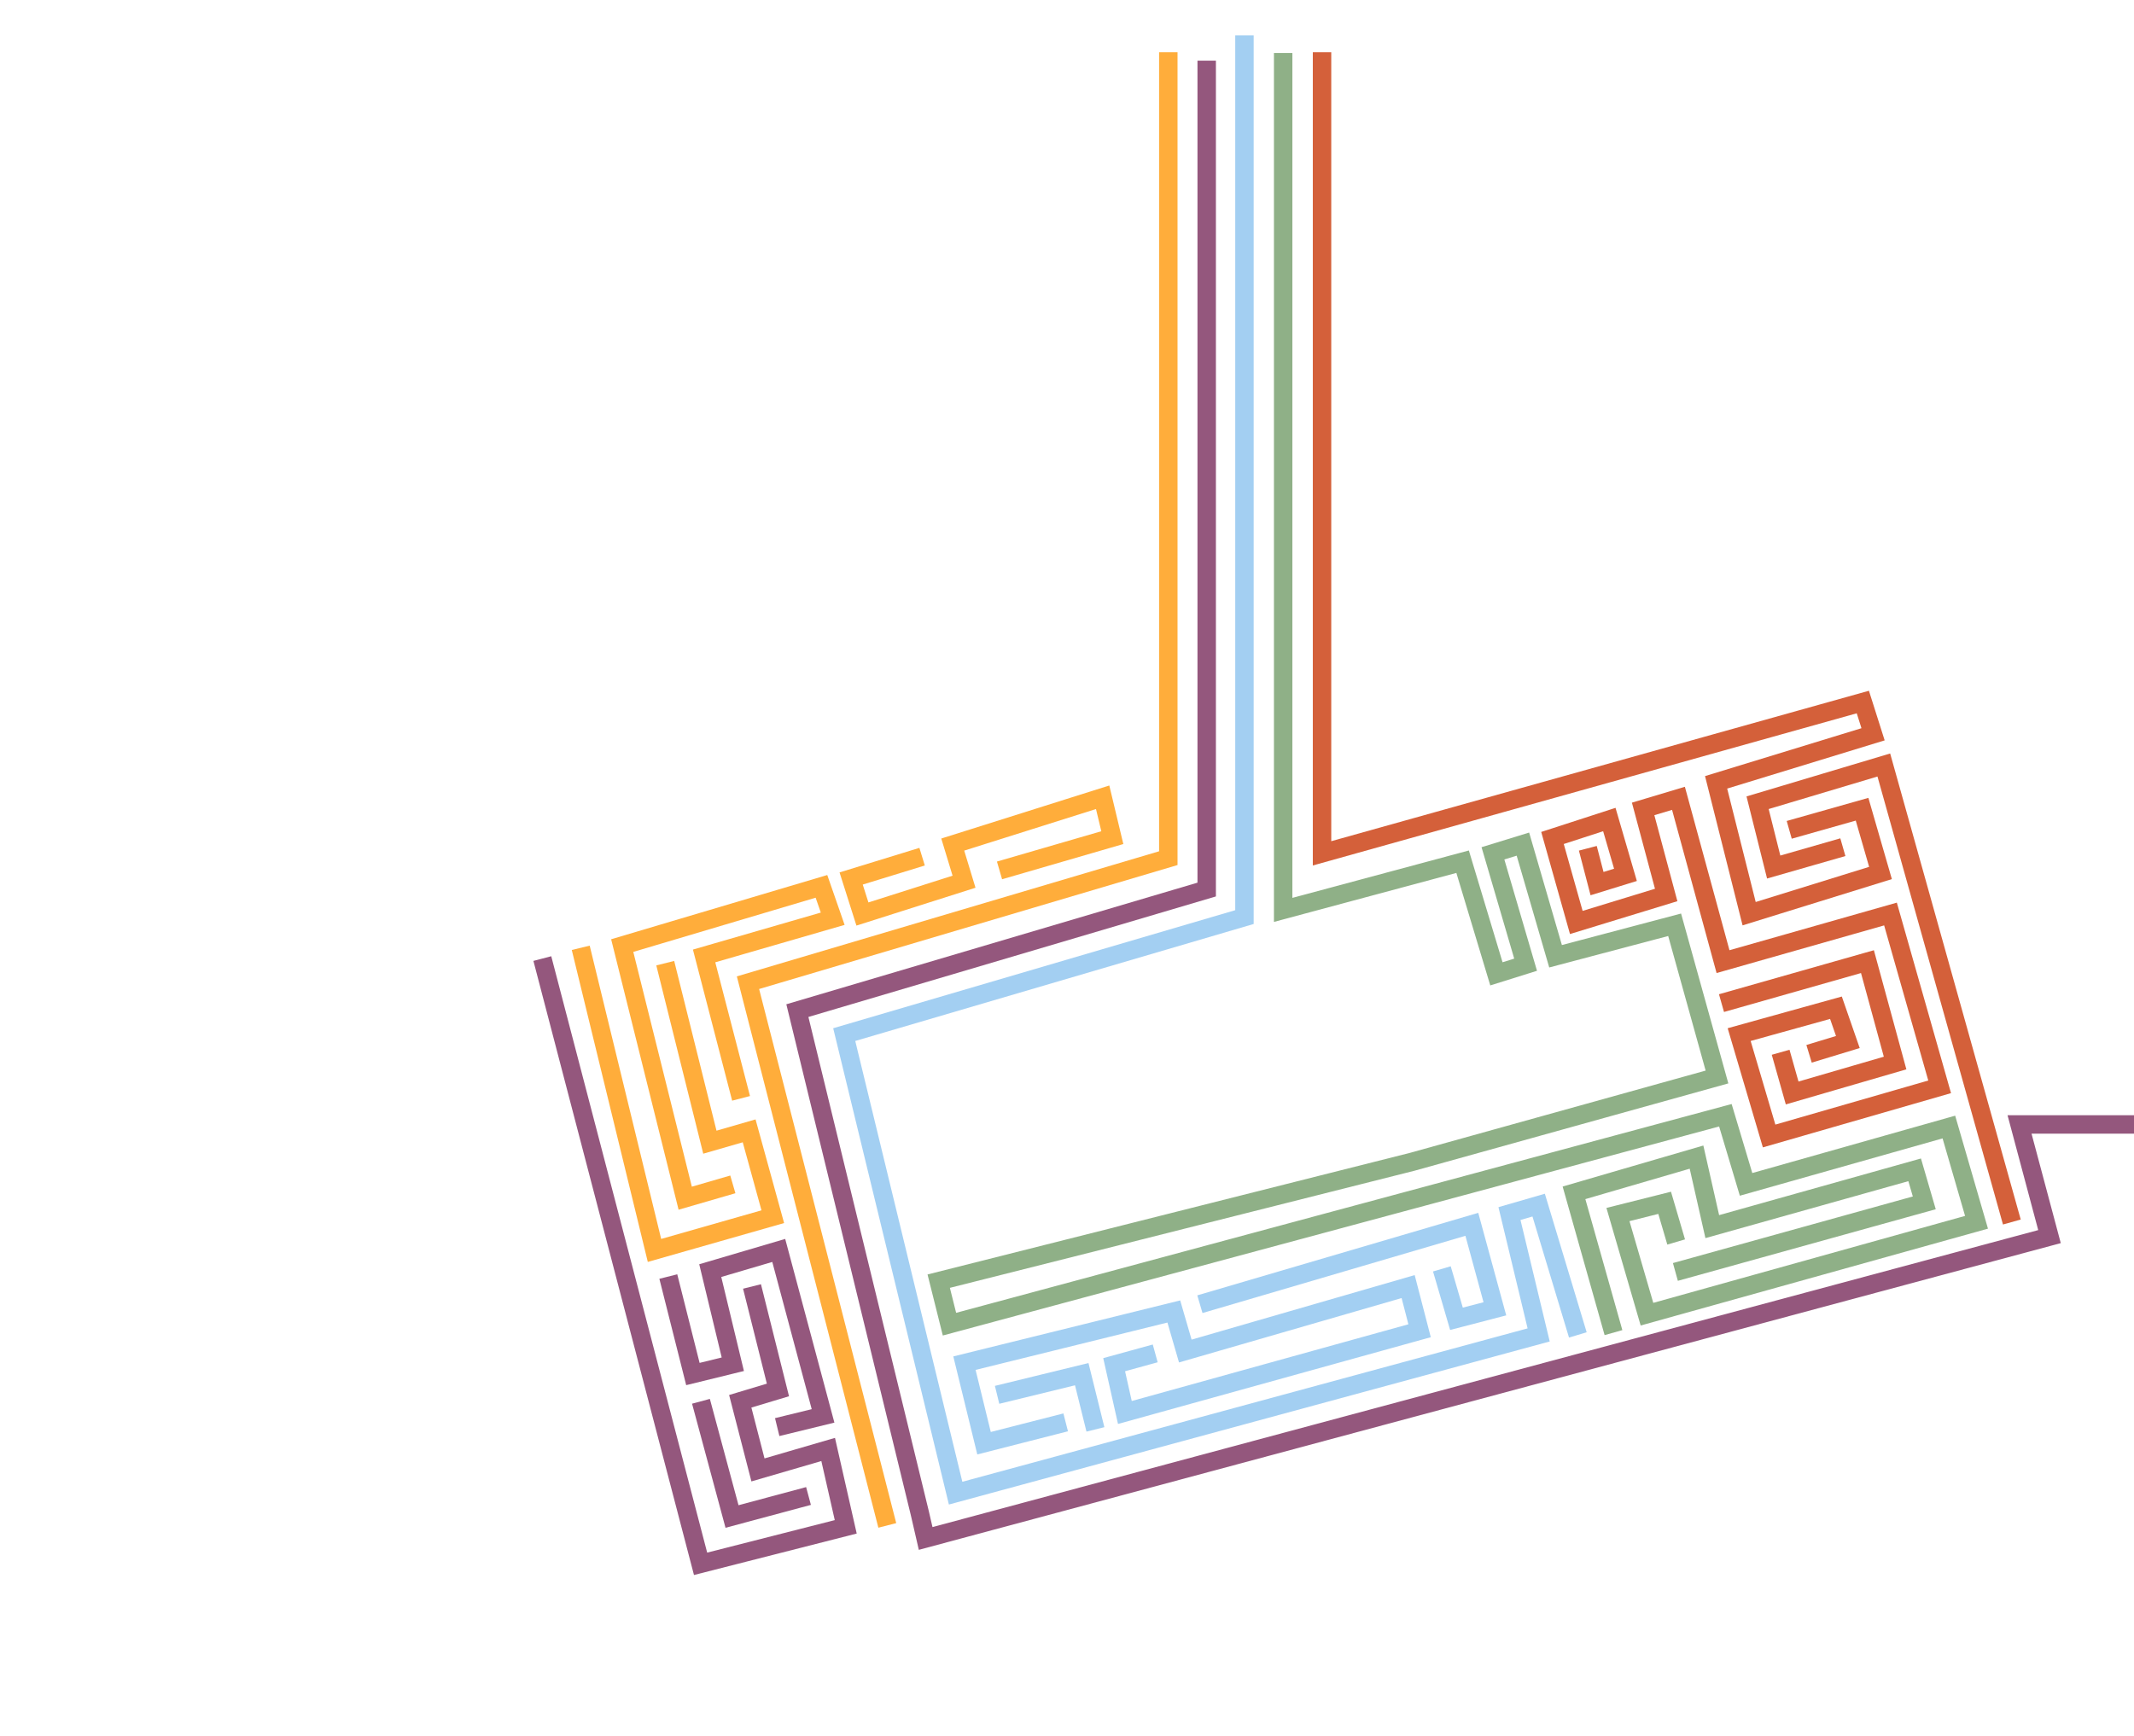
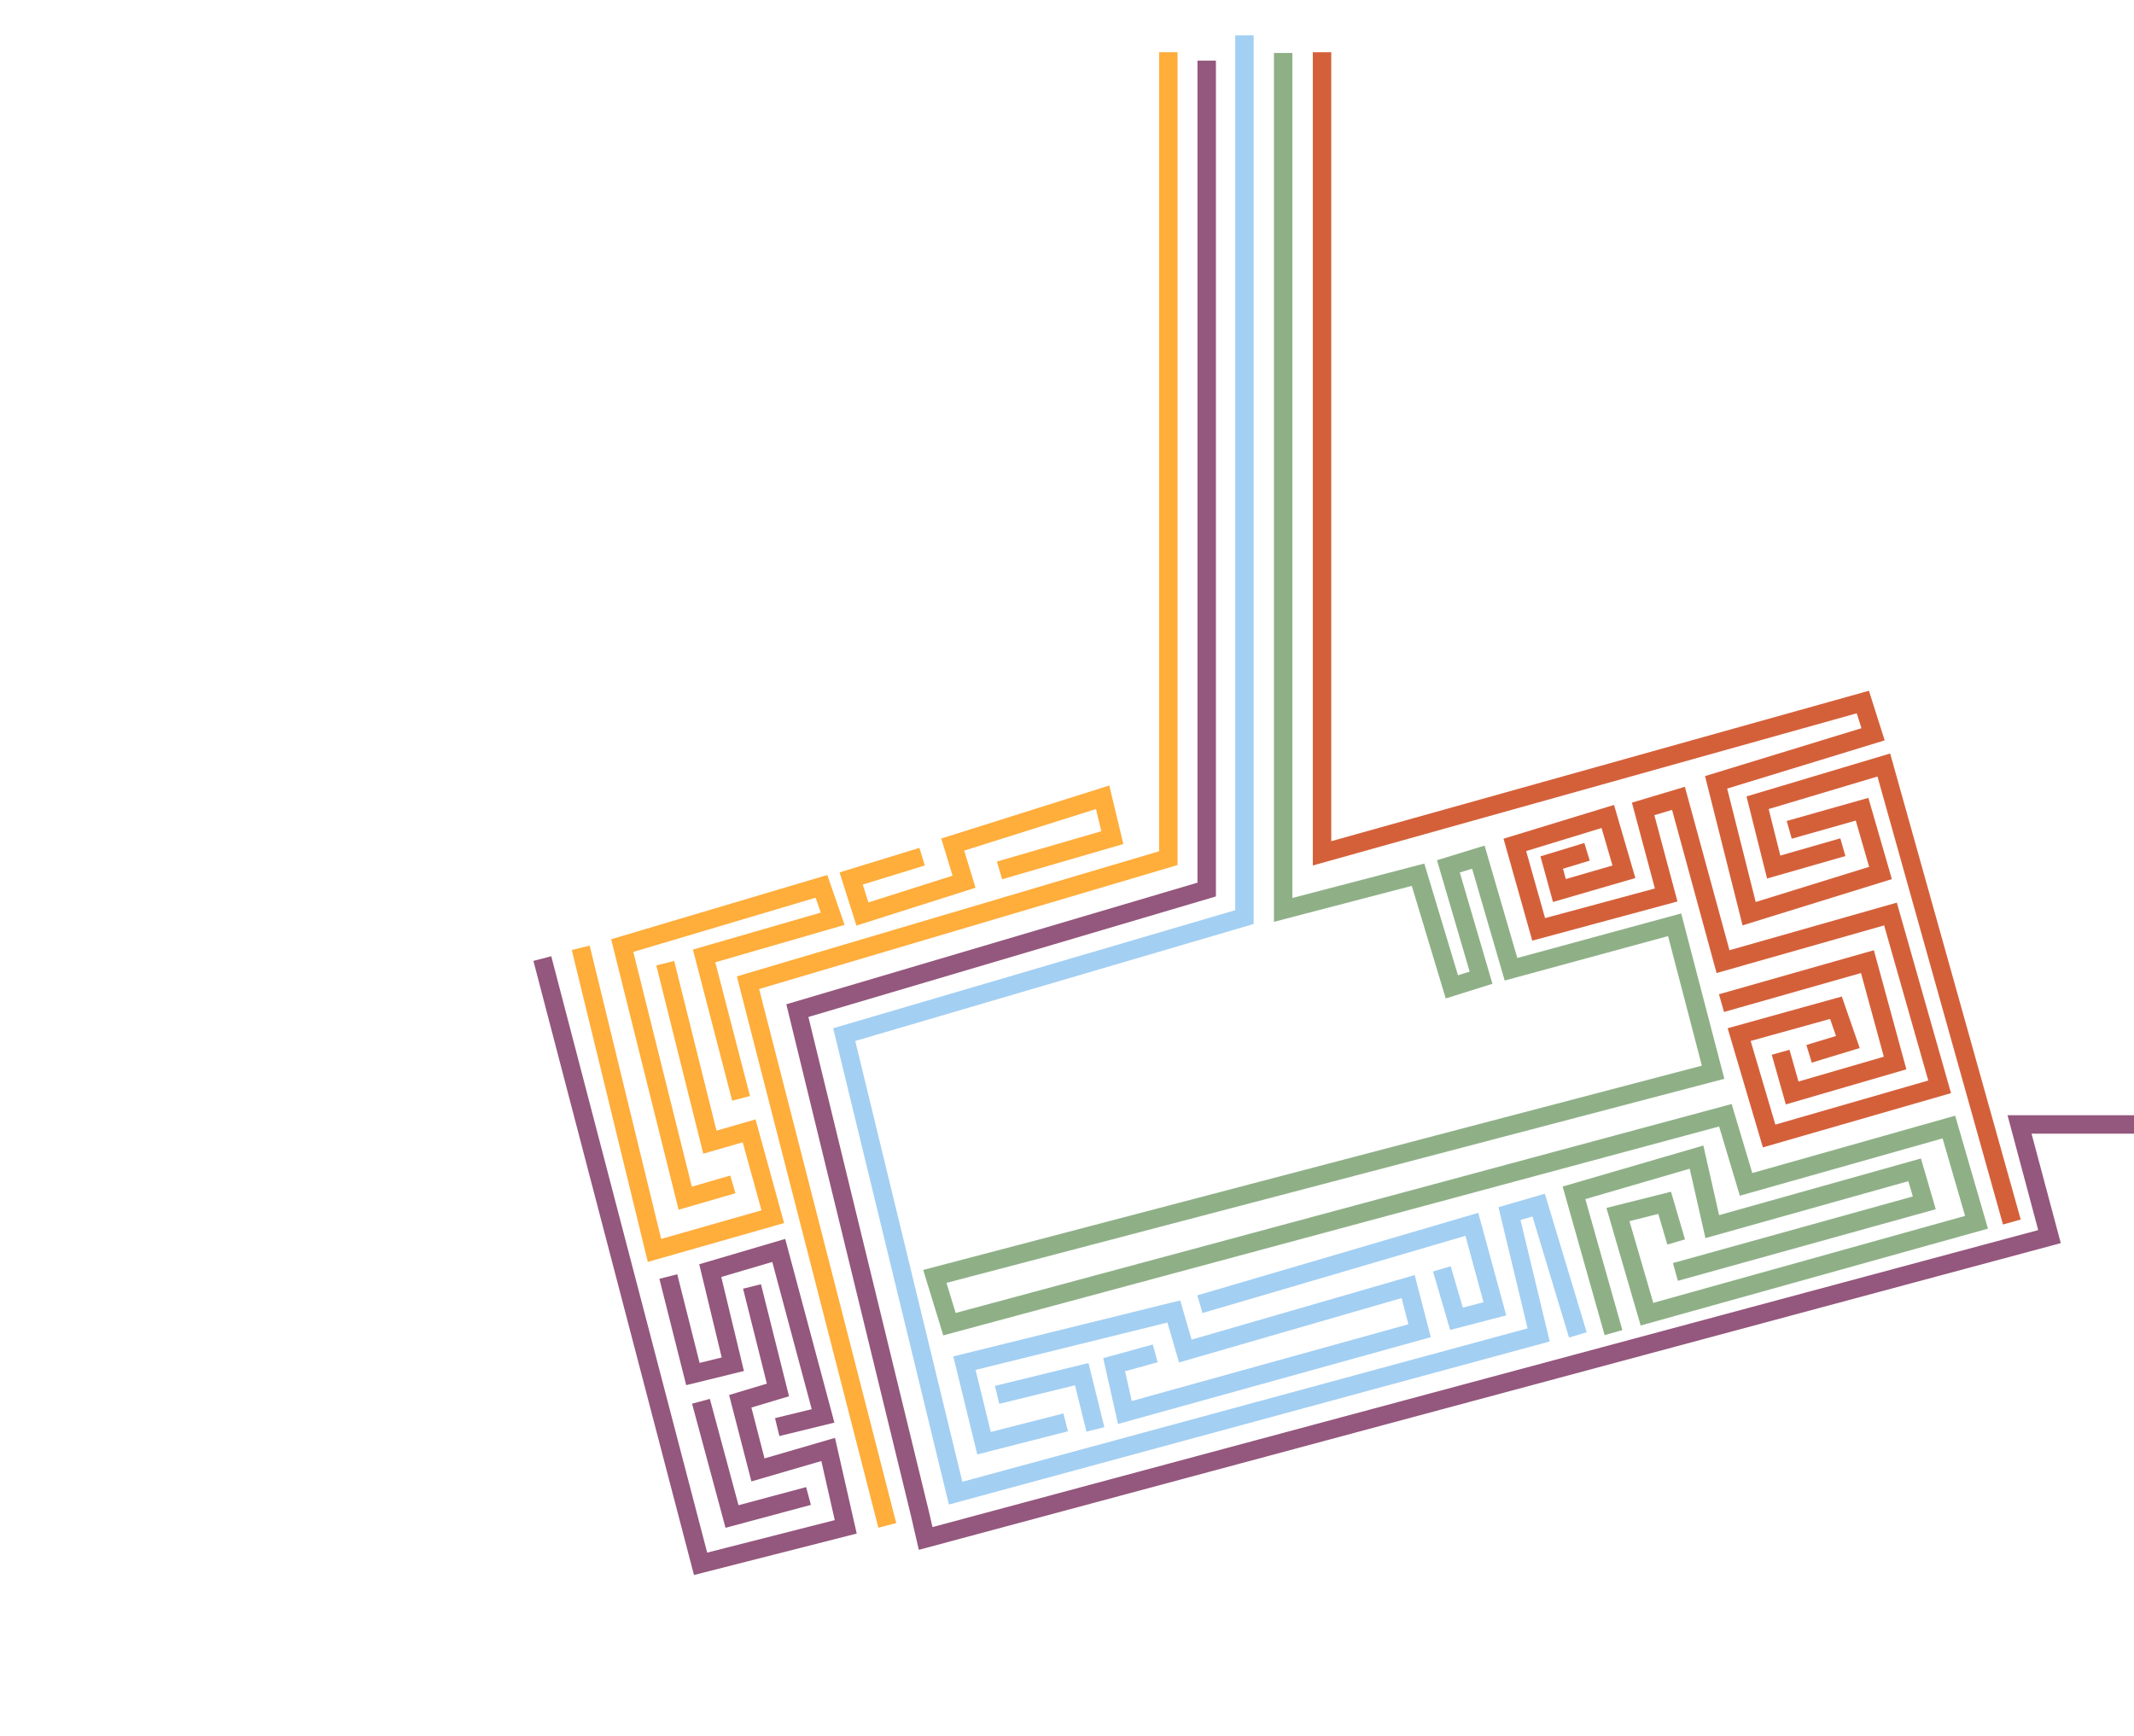
<svg xmlns="http://www.w3.org/2000/svg" width="1389" height="1130" viewBox="0 0 1389 1130" fill="none">
  <path d="M760.442 34V558.642L486.853 639.71L577.53 993" stroke="#FFAD3B" stroke-width="12" />
  <path d="M785.422 39.5V579.072L519 657.886L598.693 985L602.5 1001.5L1334 805L1314.5 732H1389" stroke="#94577D" stroke-width="12" />
  <path d="M810 23V597L549.5 673.5L622 972L1001.5 869L982.5 790L1001.5 784.5L1027 869" stroke="#A3CFF2" stroke-width="12" />
  <path d="M781 849L958 797L973 852L948 858.5L938.5 826" stroke="#A3CFF2" stroke-width="12" />
-   <path d="M835.196 34.5V592.316L952 560.946L974 633.946L993 628L971.747 555.5L991.247 549.5L1012.5 622.5L1090 602L1117.57 701.094L919.182 756.307L611 834L618 862L1123.03 726L1136.5 771L1268.5 733.67L1286.5 795.67L1072 855.5L1053.11 790.631L1083.5 783L1091 808.5" stroke="#8FB087" stroke-width="12" />
+   <path d="M835.196 34.5V592.316L923 569.42L945 642.42L964 636.473L942.746 563.973L962.246 557.973L983.5 630.973L1090 602L1115.04 698L608.47 830.906L618 862L1123.03 726L1136.5 771L1268.5 733.67L1286.5 795.67L1072 855.5L1053.11 790.631L1083.5 783L1091 808.5" stroke="#8FB087" stroke-width="12" />
  <path d="M860.5 34V555.5L1212.5 457L1219.16 478L1117 509.286L1138.5 594.786L1224 568.286L1212 526.786L1164.59 540.202" stroke="#D4603A" stroke-width="12" />
-   <path d="M1120.5 653L1215.5 626L1233.5 692L1166.5 711.5L1159 685M1177.5 686L1202.75 678.329L1195 656L1132 673.5L1151.5 739.5L1262.5 707.5L1230.5 595L1121.5 626L1092.5 519.685L1069.5 526.585L1084.5 582.606L1026 600.5L1010.5 545.5L1047.5 533.5L1058 569.5L1039.5 575.207L1033.5 552.207" stroke="#D4603A" stroke-width="12" />
+   <path d="M1120.5 653L1215.5 626L1233.5 692L1166.5 711.5L1159 685M1177.5 686L1202.75 678.329L1195 656L1132 673.5L1151.5 739.5L1262.5 707.5L1230.5 595L1121.5 626L1092.5 519.686L1069.5 526.585L1084.5 582.607L1001.5 605L986 550L1046.5 531.5L1057 567.5L1015 579.707L1010 561.5L1033 554.5" stroke="#D4603A" stroke-width="12" />
  <path d="M1090.5 828L1252.5 783.024L1246.23 761.524L1114.5 798.5L1104.25 753.25L1024.5 776.5L1050.2 867.5" stroke="#8FB087" stroke-width="12" />
  <path d="M1199.5 551.5L1154.48 564.417L1144 522.558L1226.16 498L1309.5 795.5" stroke="#D4603A" stroke-width="12" />
  <path d="M713 930.5L704.091 894.549L649 908" stroke="#A3CFF2" stroke-width="12" />
  <path d="M693.645 925.921L640.5 939.491L627.75 887.382L764.022 853.741L771.5 879.491L916.546 837.528L924 866.278L732.173 919.491L725.189 888.382L751.919 881.023" stroke="#A3CFF2" stroke-width="12" />
  <path d="M433 627L462.05 743.534L487.609 736.153L503 792.037L426 814L378 617" stroke="#FFAD3B" stroke-width="12" />
  <path d="M482.361 715L458.296 622.298L542 598.069L534.676 577L405 615.55L446 780L477 771" stroke="#FFAD3B" stroke-width="12" />
  <path d="M650.575 566.615L724 545.282L717.702 519L620.133 549.795L627.481 573.974L561.348 595L554 571.872L600.188 557.679" stroke="#FFAD3B" stroke-width="12" />
  <path d="M505.874 929L535.719 921.712L506.874 814L462.296 827.136L476.98 888.085L451 894.453L435 831" stroke="#94577D" stroke-width="12" />
  <path d="M456.25 912.203L476.463 987.203L526.25 973.85" stroke="#94577D" stroke-width="12" />
  <path d="M489.478 837.453L506.353 904.822L481.822 912.19L493.353 956.874L539.047 943.558L550.485 993.927L456 1018L353 624" stroke="#94577D" stroke-width="12" />
</svg>
